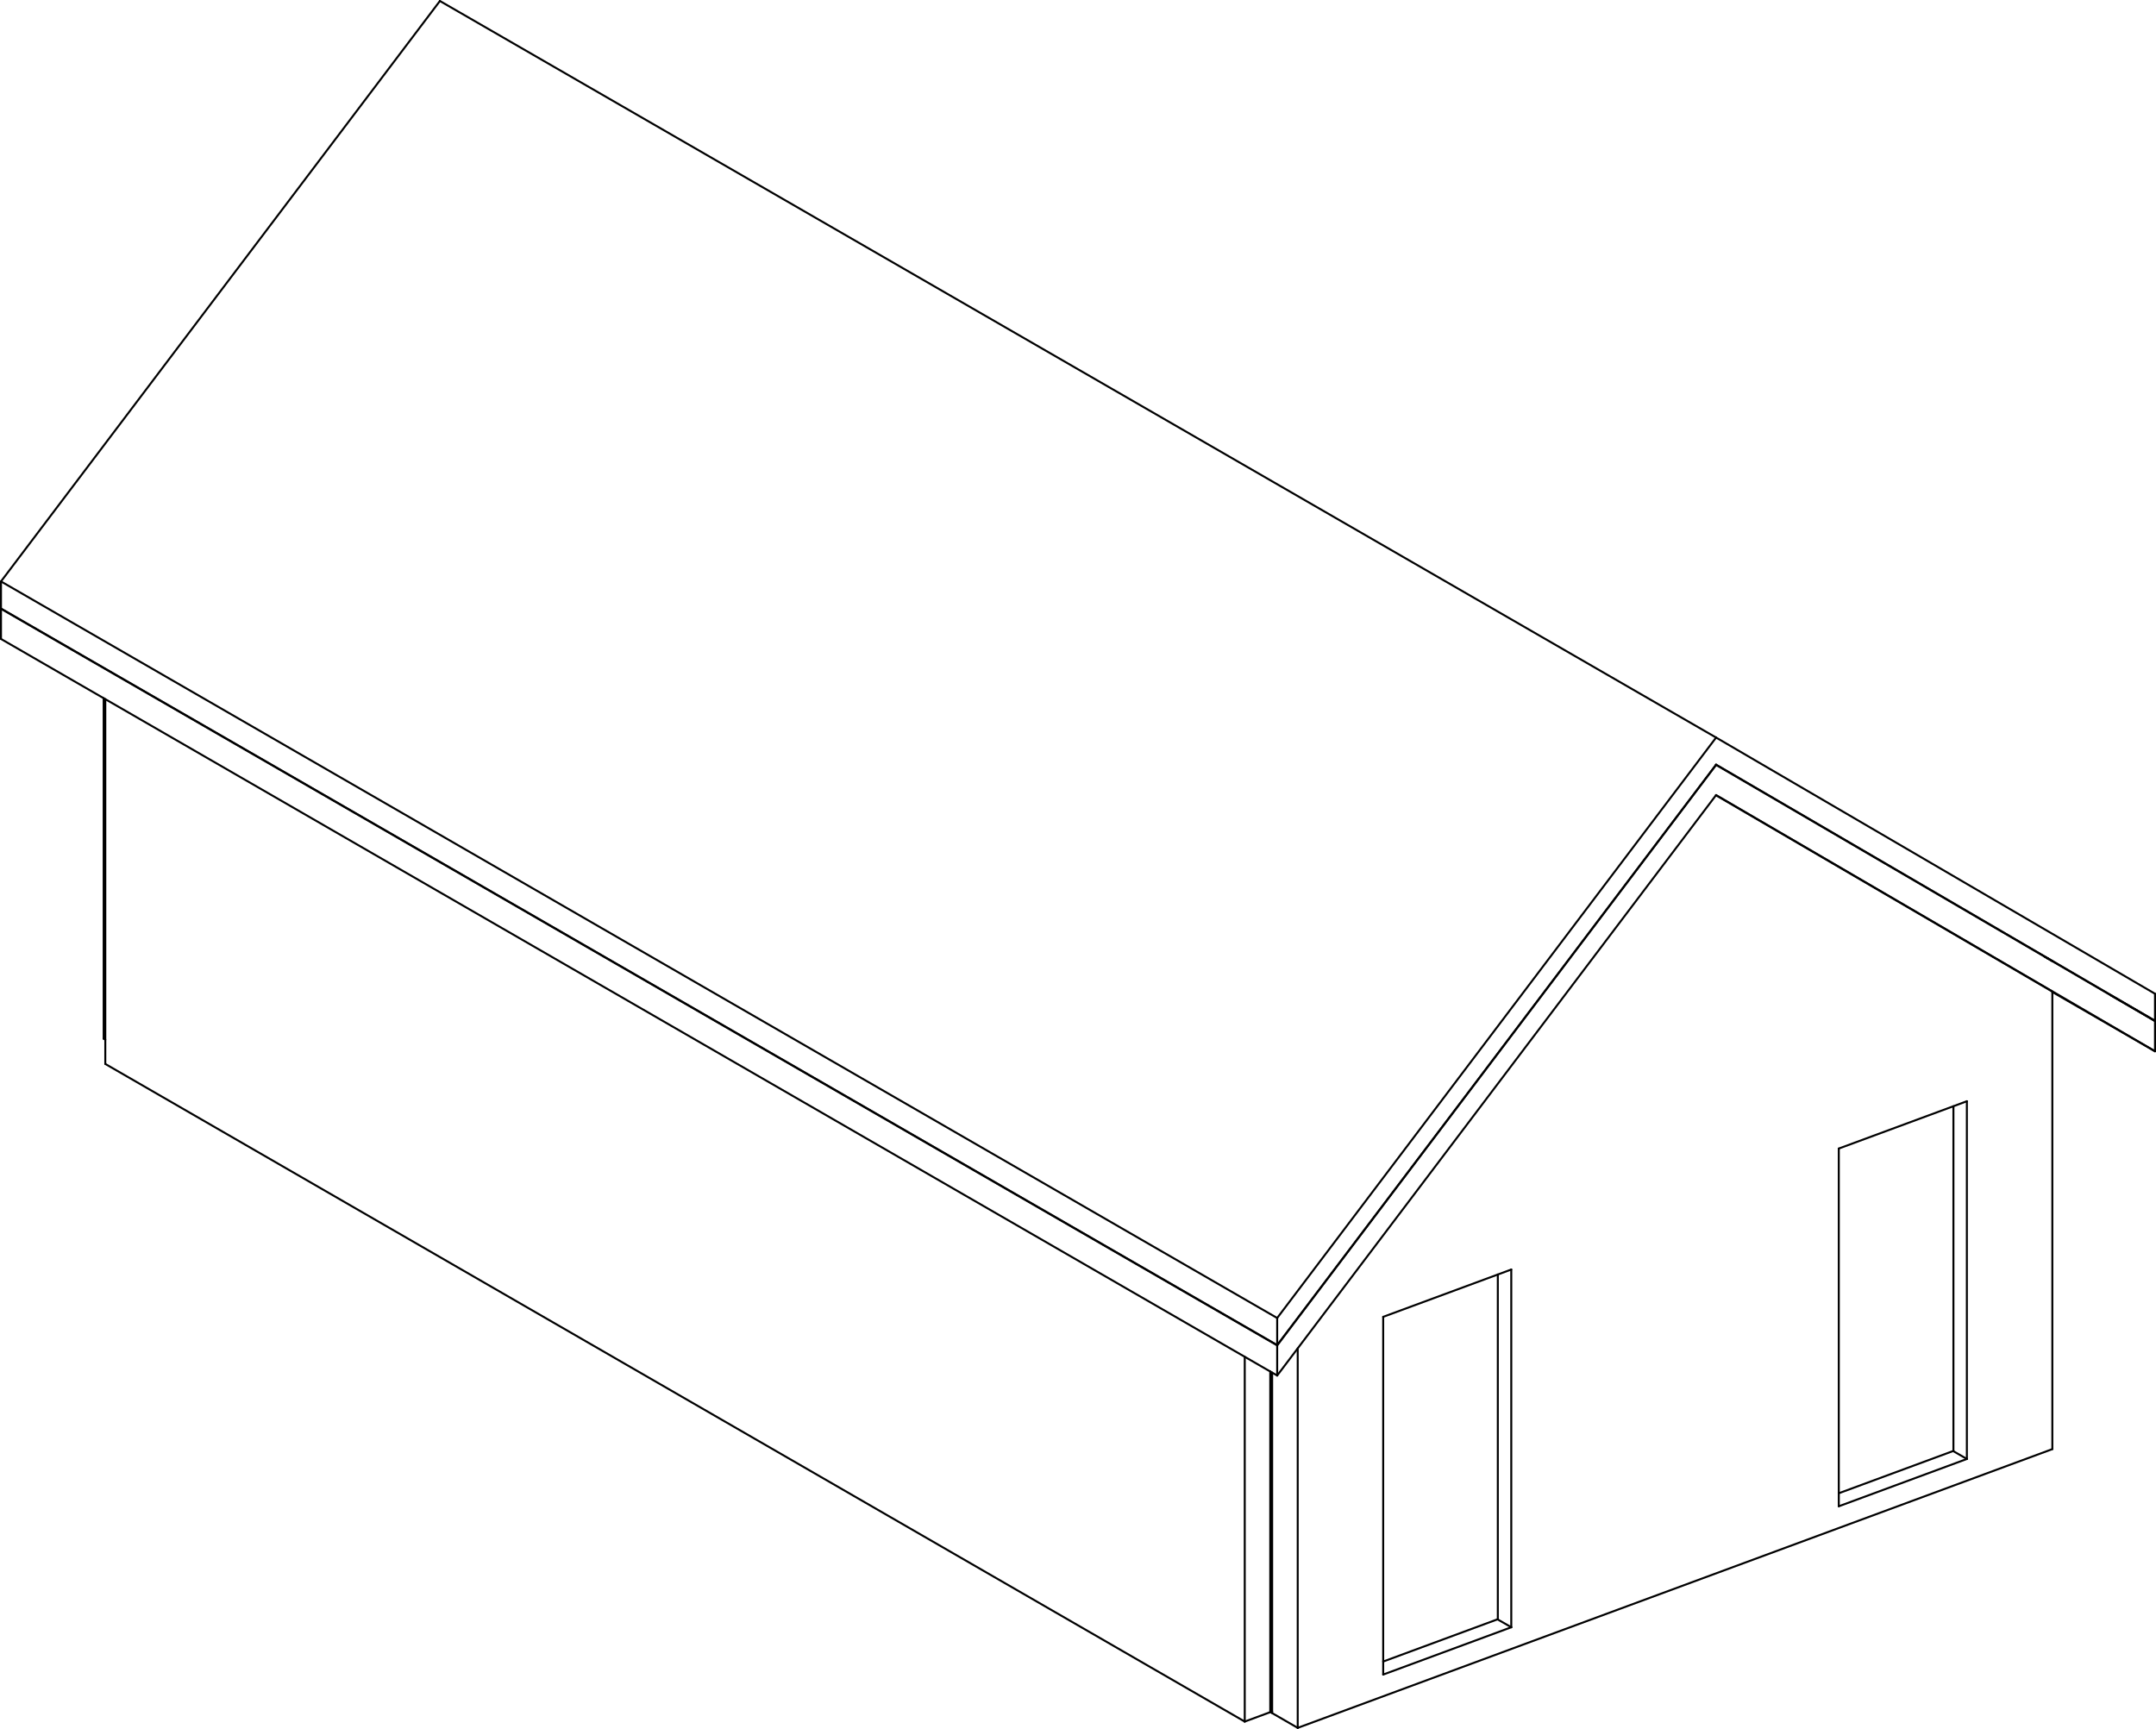
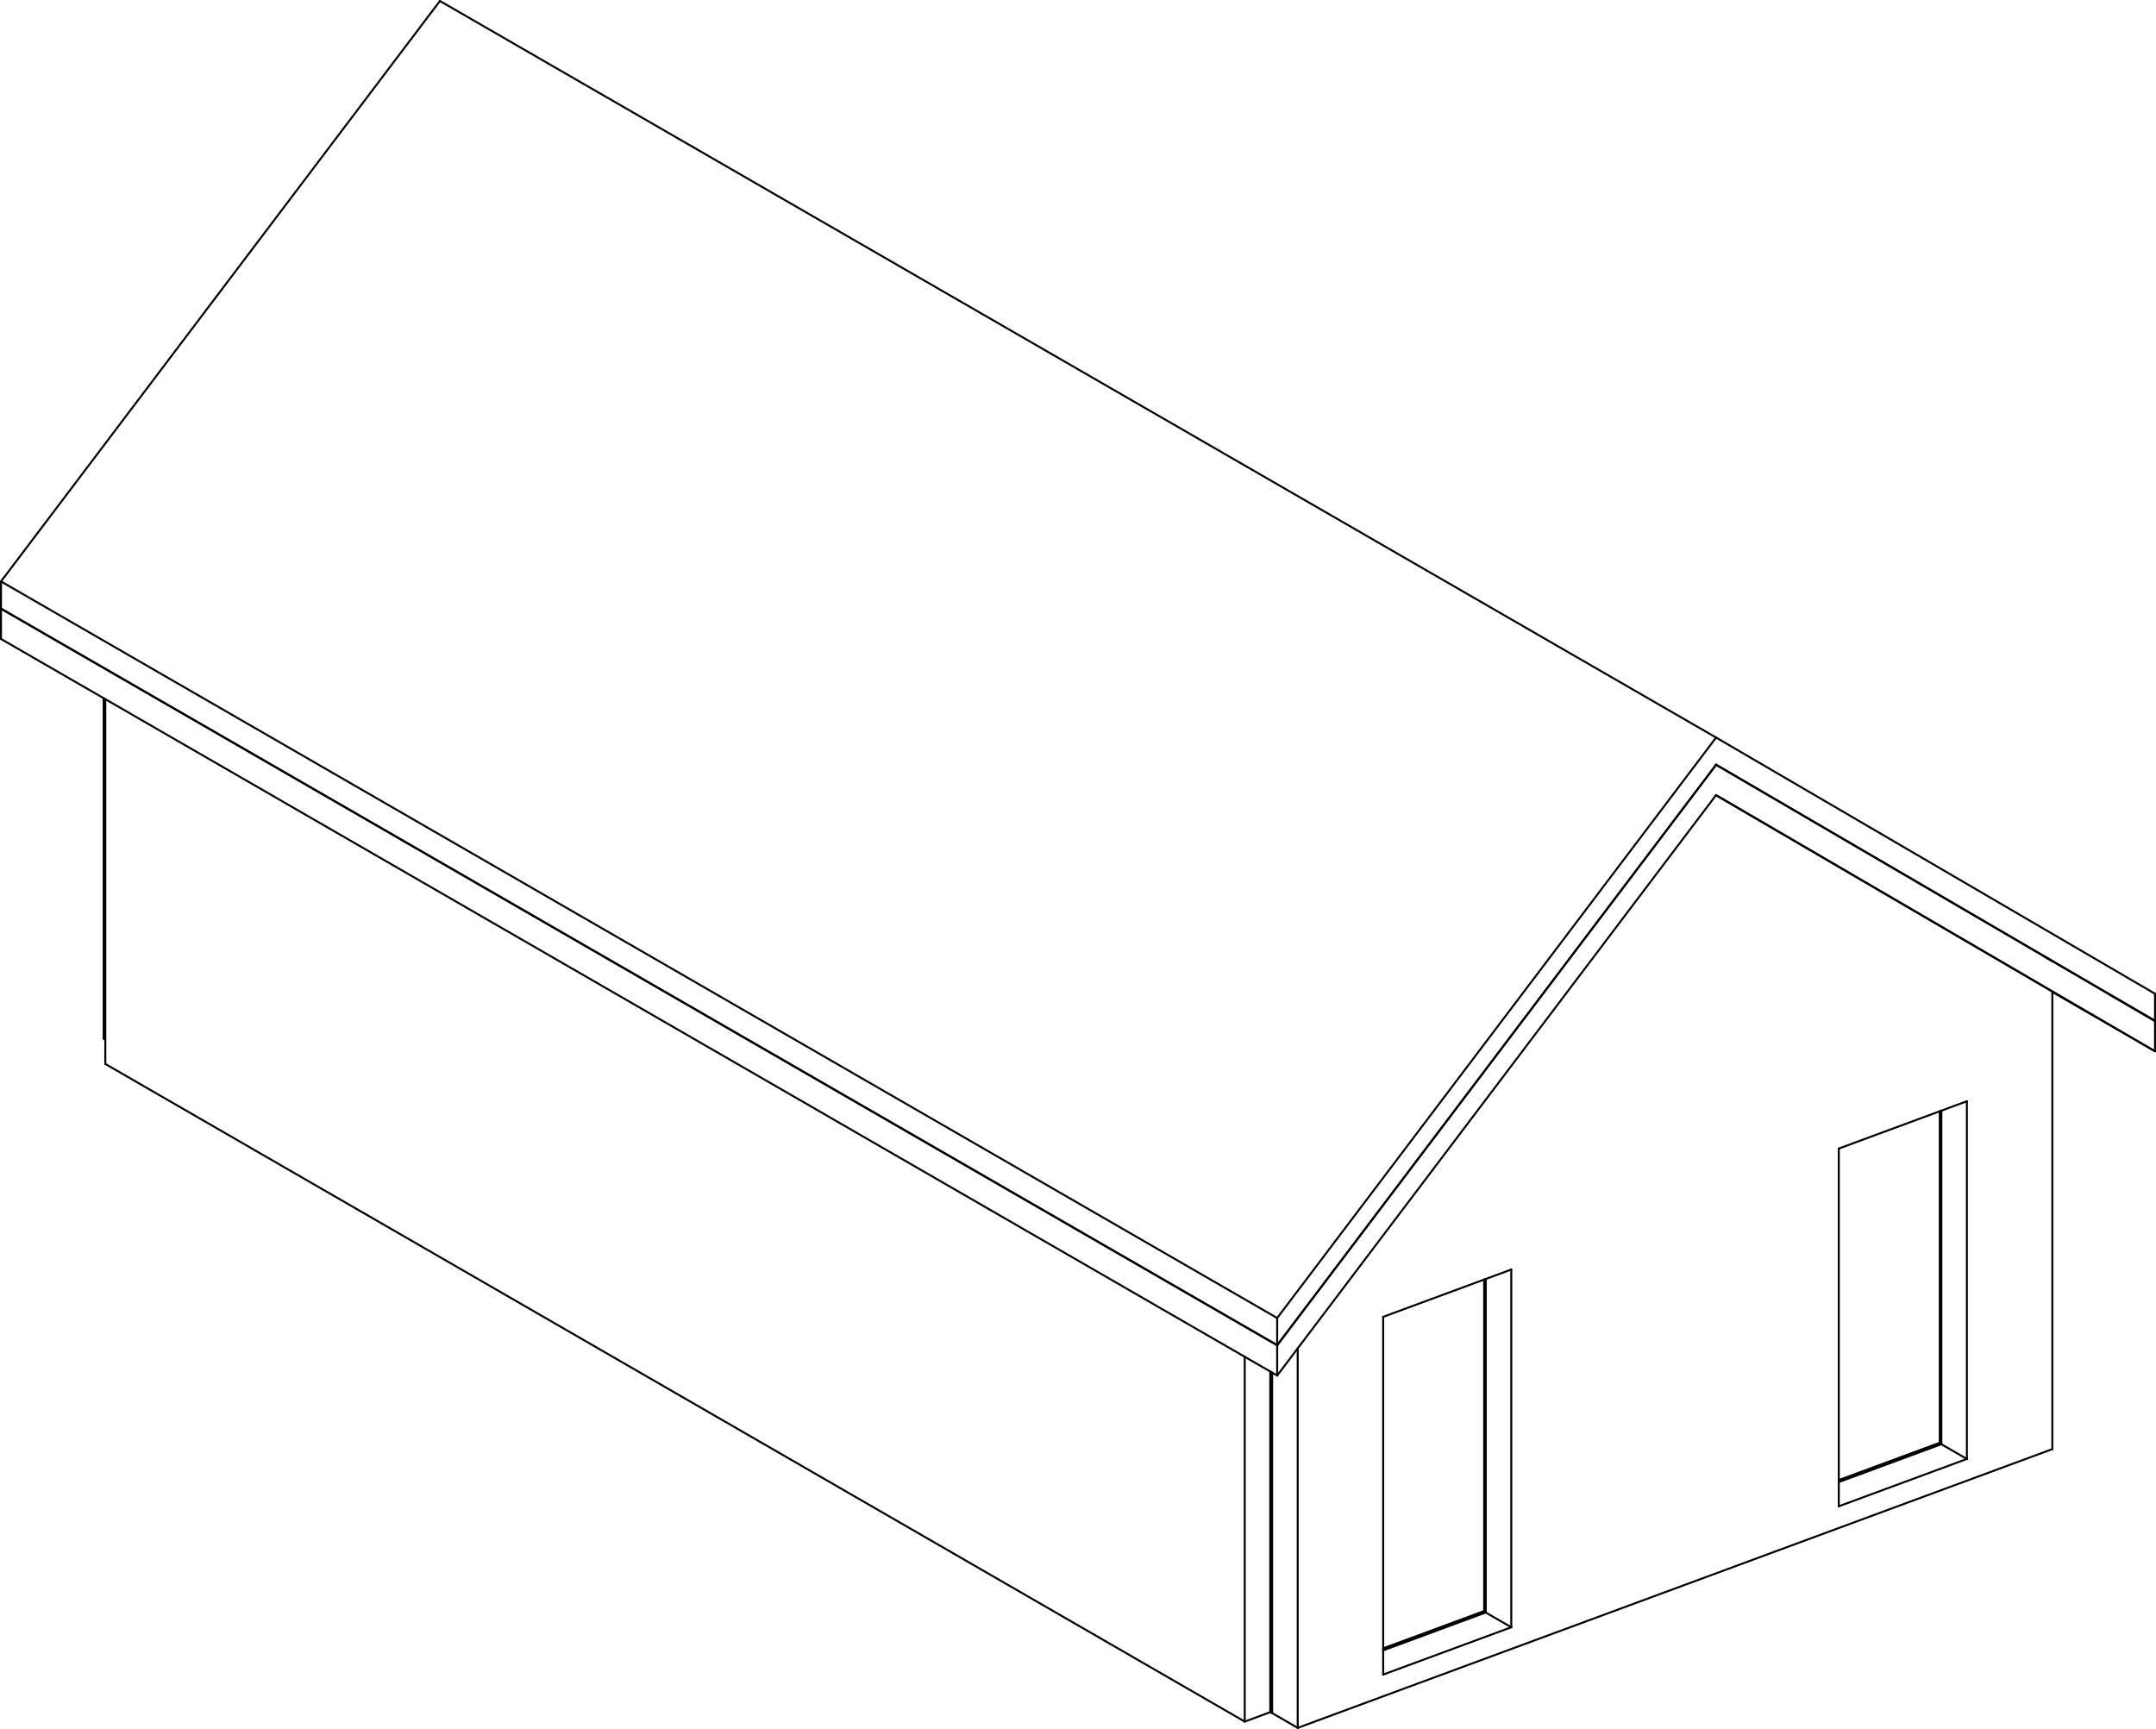
<svg xmlns="http://www.w3.org/2000/svg" width="13118.102mm" height="10519.781mm" viewBox="-6559.051 -4907.972 13118.102 10519.781" version="1.1">
  <g transform="scale(1,-1)" stroke-linecap="round">
    <g fill="none" stroke="rgb(0,0,0)" stroke-width="12.0" id="visible">
+       <line x1="1856.906" y1="-5123.349" x2="2471.294" y2="-4896.391" />
+       <line x1="4628.99" y1="-4099.325" x2="5243.378" y2="-3872.367" />
      <line x1="1014.505" y1="-5567.588" x2="1014.505" y2="-3347.936" />
      <line x1="-5918.361" y1="-1565.963" x2="-5918.361" y2="653.689" />
      <line x1="1014.505" y1="-5567.588" x2="-5918.361" y2="-1565.963" />
      <line x1="1169.898" y1="-5510.185" x2="1169.898" y2="-3437.629" />
      <line x1="1014.505" y1="-5567.588" x2="1169.898" y2="-5510.185" />
      <line x1="1170.679" y1="-5509.896" x2="1170.679" y2="-3438.079" />
      <line x1="1170.679" y1="-5509.896" x2="1169.898" y2="-5509.446" />
      <line x1="1170.679" y1="-5509.896" x2="1181.298" y2="-5505.973" />
      <line x1="1336.847" y1="-5605.808" x2="1181.298" y2="-5516.026" />
      <line x1="1336.847" y1="-5605.808" x2="5928.356" y2="-3909.679" />
      <line x1="1336.847" y1="-3296.638" x2="1336.847" y2="-5605.808" />
      <line x1="1181.298" y1="-3444.209" x2="1181.298" y2="-5516.026" />
      <line x1="5928.356" y1="-3909.679" x2="5928.356" y2="-1125.802" />
      <line x1="5928.356" y1="-940.674" x2="5928.356" y2="-940.537" />
      <line x1="5901.242" y1="-924.71" x2="5899.644" y2="-923.914" />
      <line x1="2636.213" y1="-4993.651" x2="1856.906" y2="-5281.532" />
      <line x1="2636.213" y1="-4993.651" x2="2636.213" y2="-2816.938" />
      <line x1="2636.213" y1="-2816.938" x2="1856.906" y2="-3104.818" />
      <line x1="1856.906" y1="-5281.532" x2="1856.906" y2="-3104.818" />
      <line x1="5408.297" y1="-3969.628" x2="4628.99" y2="-4257.508" />
      <line x1="5408.297" y1="-3969.628" x2="5408.297" y2="-1792.914" />
      <line x1="4628.99" y1="-4257.508" x2="4628.99" y2="-2080.794" />
      <line x1="5408.297" y1="-1792.914" x2="4628.99" y2="-2080.794" />
-       <line x1="2636.213" y1="-4993.651" x2="2552.504" y2="-4945.335" />
-       <line x1="5408.297" y1="-3969.628" x2="5324.588" y2="-3921.311" />
+       <line x1="2480.664" y1="-4903.869" x2="1856.906" y2="-5134.289" />
+       <line x1="2480.664" y1="-4903.869" x2="2480.664" y2="-2874.398" />
+       <line x1="5252.748" y1="-3879.845" x2="4628.99" y2="-4110.265" />
+       <line x1="5252.748" y1="-3879.845" x2="5252.748" y2="-1850.375" />
+       <line x1="2636.213" y1="-4993.651" x2="2480.664" y2="-4903.869" />
+       <line x1="5408.297" y1="-3969.628" x2="5252.748" y2="-3879.845" />
      <line x1="-5918.361" y1="-1418.129" x2="-5928.356" y2="-1412.359" />
      <line x1="-5928.356" y1="659.458" x2="-5928.356" y2="-1412.359" />
+       <line x1="5252.124" y1="-3878.598" x2="5252.748" y2="-3878.367" />
+       <line x1="5252.124" y1="-3878.598" x2="5252.124" y2="-1850.605" />
+       <line x1="2480.039" y1="-4902.621" x2="2480.664" y2="-4902.391" />
+       <line x1="2480.039" y1="-4902.621" x2="2480.039" y2="-2874.629" />
+       <line x1="5243.378" y1="-3873.55" x2="5243.378" y2="-1853.836" />
+       <line x1="2471.294" y1="-4897.573" x2="2471.294" y2="-2877.86" />
+       <line x1="5243.378" y1="-3873.55" x2="5252.124" y2="-3878.598" />
+       <line x1="2471.294" y1="-4897.573" x2="2480.039" y2="-4902.621" />
      <line x1="1211.908" y1="-3278.386" x2="-6553.051" y2="1203.52" />
      <line x1="1211.908" y1="-3278.386" x2="3882.48" y2="253.599" />
      <line x1="-6553.051" y1="1203.52" x2="-6552.117" y2="1204.755" />
      <line x1="3882.48" y1="253.599" x2="3881.546" y2="254.138" />
      <line x1="1211.908" y1="-3461.877" x2="-6553.051" y2="1020.029" />
      <line x1="1211.908" y1="-3461.877" x2="1211.908" y2="-3278.386" />
      <line x1="-6553.051" y1="1020.029" x2="-6553.051" y2="1203.52" />
      <line x1="3882.48" y1="253.599" x2="6553.051" y2="-1305.338" />
      <line x1="6553.051" y1="-1305.338" x2="6553.051" y2="-1488.829" />
      <line x1="6553.051" y1="-1488.829" x2="3882.48" y2="70.108" />
      <line x1="3882.48" y1="70.108" x2="1211.908" y2="-3461.877" />
      <line x1="6553.051" y1="-1488.829" x2="5928.356" y2="-1128.257" />
      <line x1="3881.621" y1="68.972" x2="5928.356" y2="-1125.802" />
      <line x1="1211.908" y1="-3276.612" x2="-6553.051" y2="1205.294" />
      <line x1="1211.908" y1="-3276.612" x2="3882.48" y2="255.373" />
      <line x1="1211.908" y1="-3111.919" x2="-6553.051" y2="1369.988" />
      <line x1="1211.908" y1="-3111.919" x2="1211.908" y2="-3276.612" />
      <line x1="-6553.051" y1="1369.988" x2="-6553.051" y2="1205.294" />
      <line x1="3882.48" y1="255.373" x2="6553.051" y2="-1303.564" />
      <line x1="6553.051" y1="-1303.564" x2="6553.051" y2="-1138.87" />
      <line x1="6553.051" y1="-1138.87" x2="3882.48" y2="420.066" />
      <line x1="3882.48" y1="420.066" x2="1211.908" y2="-3111.919" />
      <line x1="-3882.48" y1="4901.972" x2="-6553.051" y2="1369.988" />
      <line x1="6553.051" y1="-1303.564" x2="6282.212" y2="-1147.237" />
      <line x1="5928.356" y1="-940.537" x2="5901.242" y2="-924.71" />
      <line x1="5901.242" y1="-924.71" x2="5880.282" y2="-912.611" />
      <line x1="3882.48" y1="420.066" x2="-3882.48" y2="4901.972" />
-       <line x1="5326.462" y1="-3920.619" x2="5326.462" y2="-1823.144" />
-       <line x1="4628.99" y1="-4178.269" x2="5326.462" y2="-3920.619" />
-       <line x1="2554.378" y1="-4944.643" x2="2554.378" y2="-2847.168" />
-       <line x1="1856.906" y1="-5202.293" x2="2554.378" y2="-4944.643" />
+       <line x1="1856.906" y1="-5122.462" x2="2471.294" y2="-4895.504" />
+       <line x1="4628.99" y1="-4098.438" x2="5243.378" y2="-3871.48" />
    </g>
  </g>
</svg>
